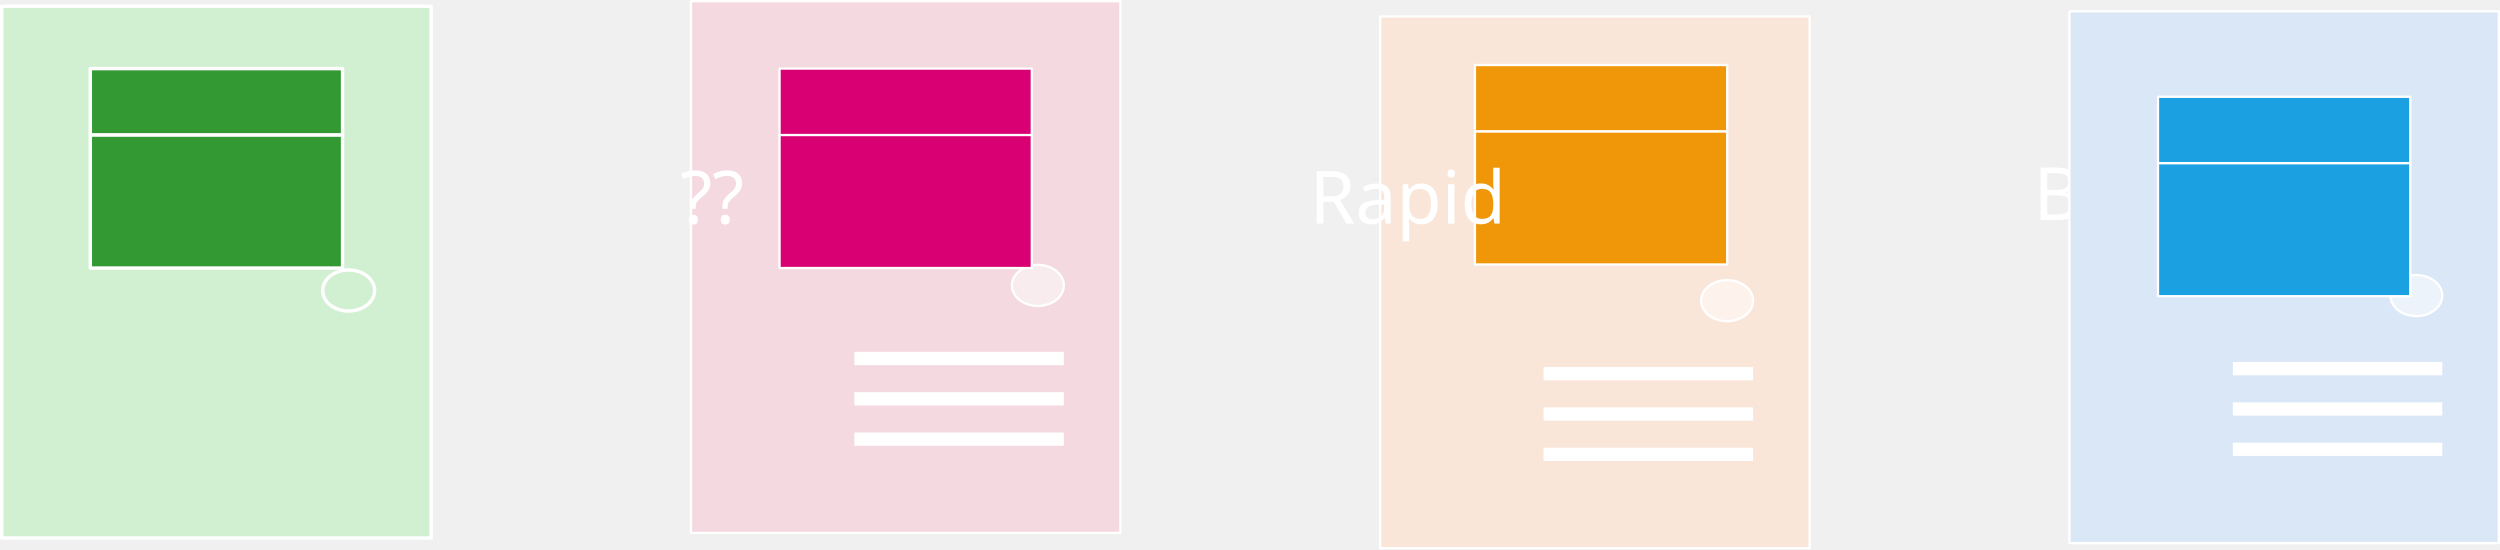
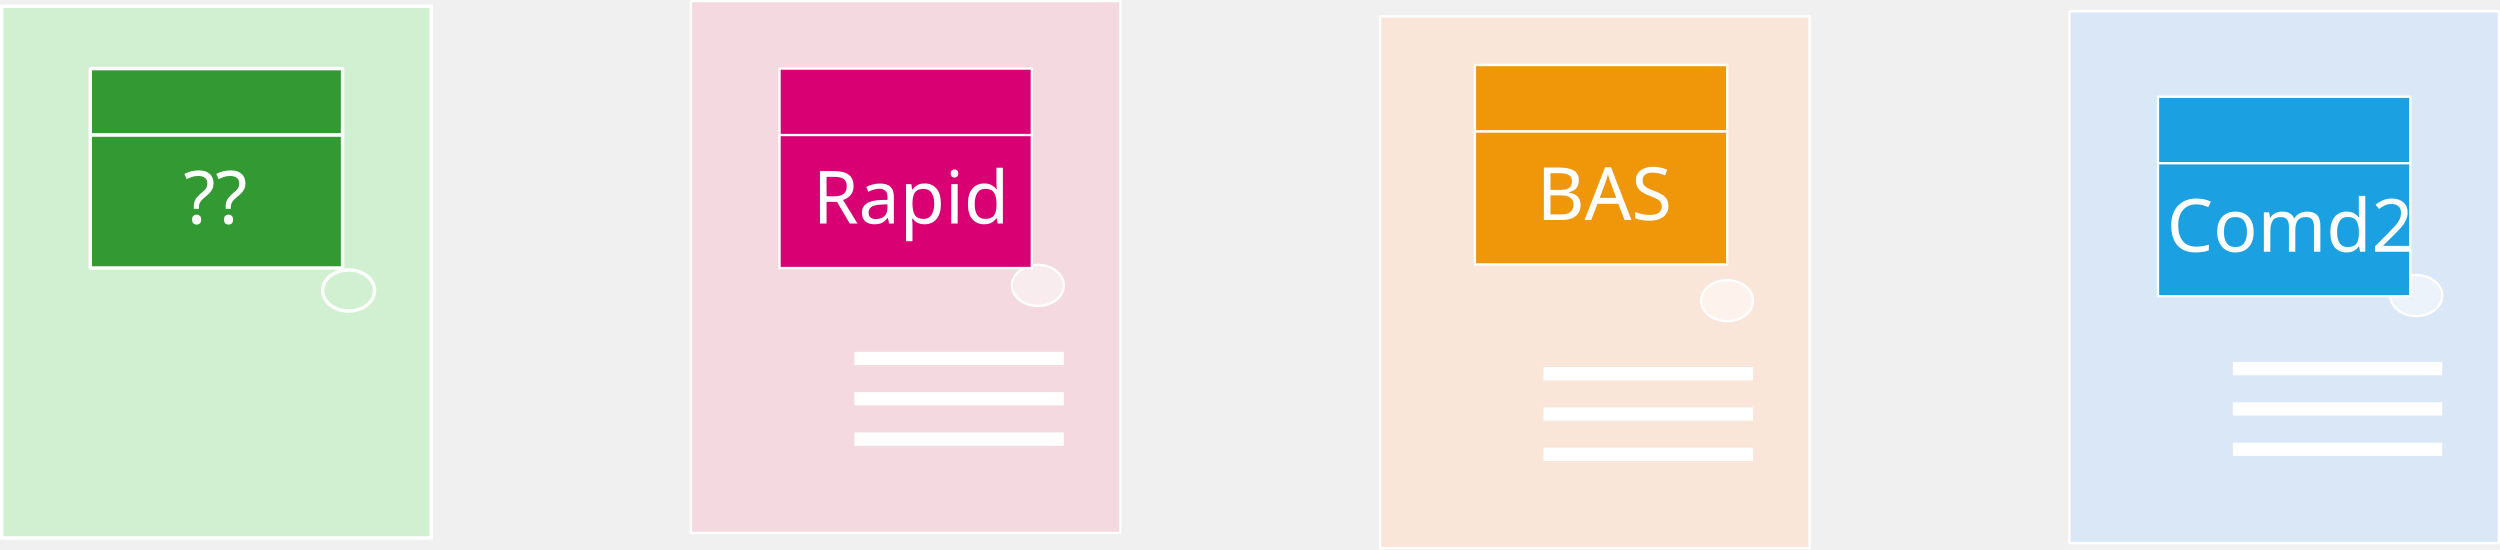
- <svg xmlns="http://www.w3.org/2000/svg" xmlns:ns1="http://schemas.microsoft.com/visio/2003/SVGExtensions/" width="7.559in" height="1.661in" viewBox="0 0 544.225 119.583" xml:space="preserve" color-interpolation-filters="sRGB" class="st15">
-   <ns1:documentProperties ns1:langID="1033" ns1:viewMarkup="false" />
-   <style type="text/css">
- 	
- 		.st1 {fill:#fae6d9;stroke:#ffffff;stroke-linecap:round;stroke-linejoin:round;stroke-width:0.5}
- 		.st2 {fill:#fdf2ec;stroke:#ffffff;stroke-linecap:round;stroke-linejoin:round;stroke-width:0.5}
- 		.st3 {fill:#ffffff;stroke:none;stroke-width:1}
- 		.st4 {fill:#f09609;stroke:#ffffff;stroke-linecap:round;stroke-linejoin:round;stroke-width:0.5}
- 		.st5 {fill:#ffffff;font-family:Segoe UI;font-size:1.333em}
- 		.st6 {fill:#dae7f6;stroke:#ffffff;stroke-linecap:round;stroke-linejoin:round;stroke-width:0.5}
- 		.st7 {fill:#ecf3fb;stroke:#ffffff;stroke-linecap:round;stroke-linejoin:round;stroke-width:0.5}
- 		.st8 {fill:#1ba1e2;stroke:#ffffff;stroke-linecap:round;stroke-linejoin:round;stroke-width:0.5}
- 		.st9 {fill:#f4d9e0;stroke:#ffffff;stroke-linecap:round;stroke-linejoin:round;stroke-width:0.5}
- 		.st10 {fill:#f9ecef;stroke:#ffffff;stroke-linecap:round;stroke-linejoin:round;stroke-width:0.5}
- 		.st11 {fill:#d80073;stroke:#ffffff;stroke-linecap:round;stroke-linejoin:round;stroke-width:0.5}
- 		.st12 {fill:#d1efd1;stroke:#ffffff;stroke-linecap:round;stroke-linejoin:round;stroke-width:0.75}
- 		.st13 {fill:#d1efd1;stroke:none;stroke-linecap:butt;stroke-width:0.75}
- 		.st14 {fill:#339933;stroke:#ffffff;stroke-linecap:round;stroke-linejoin:round;stroke-width:0.75}
- 		.st15 {fill:none;fill-rule:evenodd;font-size:12px;overflow:visible;stroke-linecap:square;stroke-miterlimit:3}
- 	
- 	</style>
-   <g ns1:mID="0" ns1:index="1" ns1:groupContext="foregroundPage">
-     <ns1:pageProperties ns1:drawingScale="1" ns1:pageScale="1" ns1:drawingUnits="0" ns1:shadowOffsetX="9" ns1:shadowOffsetY="-9" />
-     <ns1:layer ns1:name="Flowchart" ns1:index="0" />
-     <g id="group24-1" transform="translate(300.453,-0.25)" ns1:mID="24" ns1:groupContext="group">
-       <g id="group9-2" ns1:mID="9" ns1:groupContext="group">
-         <ns1:custProps>
-           <ns1:cp ns1:nameU="AssetNumber" ns1:lbl="Asset Number" ns1:prompt="" ns1:type="0" ns1:format="" ns1:sortKey="Asset" ns1:invis="false" ns1:ask="false" ns1:langID="1033" ns1:cal="0" />
-           <ns1:cp ns1:nameU="SerialNumber" ns1:lbl="Serial Number" ns1:prompt="" ns1:type="0" ns1:format="" ns1:sortKey="Asset" ns1:invis="false" ns1:ask="false" ns1:langID="1033" ns1:cal="0" />
-           <ns1:cp ns1:nameU="Location" ns1:lbl="Location" ns1:prompt="" ns1:type="0" ns1:format="" ns1:sortKey="Asset" ns1:invis="false" ns1:ask="false" ns1:langID="1033" ns1:cal="0" />
-           <ns1:cp ns1:nameU="Building" ns1:lbl="Building" ns1:prompt="" ns1:type="0" ns1:format="" ns1:sortKey="Asset" ns1:invis="false" ns1:ask="false" ns1:langID="1033" ns1:cal="0" />
-           <ns1:cp ns1:nameU="Room" ns1:lbl="Room" ns1:prompt="" ns1:type="0" ns1:format="" ns1:sortKey="Asset" ns1:invis="false" ns1:ask="false" ns1:langID="1033" ns1:cal="0" />
-           <ns1:cp ns1:nameU="Manufacturer" ns1:lbl="Manufacturer" ns1:prompt="" ns1:type="0" ns1:format="" ns1:sortKey="Equipment" ns1:invis="false" ns1:ask="false" ns1:langID="1033" ns1:cal="0" />
-           <ns1:cp ns1:nameU="ProductNumber" ns1:lbl="Product Number" ns1:prompt="" ns1:type="0" ns1:format="" ns1:sortKey="Equipment" ns1:invis="false" ns1:ask="false" ns1:langID="1033" ns1:cal="0" />
-           <ns1:cp ns1:nameU="PartNumber" ns1:lbl="Part Number" ns1:prompt="" ns1:type="0" ns1:format="" ns1:sortKey="Equipment" ns1:invis="false" ns1:ask="false" ns1:langID="1033" ns1:cal="0" />
-           <ns1:cp ns1:nameU="ProductDescription" ns1:lbl="Product Description" ns1:prompt="" ns1:type="0" ns1:format="" ns1:sortKey="Equipment" ns1:invis="false" ns1:ask="false" ns1:langID="1033" ns1:cal="0" />
-           <ns1:cp ns1:nameU="NetworkName" ns1:lbl="Network Name" ns1:prompt="" ns1:type="0" ns1:format="" ns1:sortKey="Network" ns1:invis="false" ns1:ask="false" ns1:langID="1033" ns1:cal="0" />
-           <ns1:cp ns1:nameU="IPAddress" ns1:lbl="IP Address" ns1:prompt="" ns1:type="0" ns1:format="" ns1:sortKey="Network" ns1:invis="false" ns1:ask="false" ns1:langID="1033" ns1:cal="0" />
-           <ns1:cp ns1:nameU="SubnetMask" ns1:lbl="Subnet Mask" ns1:prompt="" ns1:type="0" ns1:format="" ns1:sortKey="Network" ns1:invis="false" ns1:ask="false" ns1:langID="1033" ns1:cal="0" />
-           <ns1:cp ns1:nameU="AdminInterface" ns1:lbl="Administrative Interface" ns1:prompt="" ns1:type="0" ns1:format="" ns1:sortKey="Network" ns1:invis="false" ns1:ask="false" ns1:langID="1033" ns1:cal="0" />
-           <ns1:cp ns1:nameU="NumberofPorts" ns1:lbl="Number of Ports" ns1:prompt="" ns1:type="0" ns1:format="" ns1:sortKey="Network" ns1:invis="false" ns1:ask="false" ns1:langID="1033" ns1:cal="0" />
-           <ns1:cp ns1:nameU="CommunityString" ns1:lbl="Community String" ns1:prompt="" ns1:type="0" ns1:format="" ns1:sortKey="Network" ns1:invis="false" ns1:ask="false" ns1:langID="1033" ns1:cal="0" />
-           <ns1:cp ns1:nameU="NetworkDescription" ns1:lbl="Network Description" ns1:prompt="" ns1:type="0" ns1:format="" ns1:sortKey="Network" ns1:invis="false" ns1:ask="false" ns1:langID="1033" ns1:cal="0" />
-           <ns1:cp ns1:nameU="MACAddress" ns1:lbl="MAC Address" ns1:prompt="" ns1:type="0" ns1:format="" ns1:sortKey="Network" ns1:invis="false" ns1:ask="false" ns1:langID="1033" ns1:cal="0" />
-           <ns1:cp ns1:nameU="CPU" ns1:lbl="CPU" ns1:prompt="" ns1:type="0" ns1:format="" ns1:sortKey="Workstation" ns1:invis="false" ns1:ask="false" ns1:langID="1033" ns1:cal="0" />
-           <ns1:cp ns1:nameU="Memory" ns1:lbl="Memory" ns1:prompt="" ns1:type="0" ns1:format="" ns1:sortKey="Workstation" ns1:invis="false" ns1:ask="false" ns1:langID="1033" ns1:cal="0" />
-           <ns1:cp ns1:nameU="OperatingSystem" ns1:lbl="Operating System" ns1:prompt="" ns1:type="0" ns1:format="" ns1:sortKey="Workstation" ns1:invis="false" ns1:ask="false" ns1:langID="1033" ns1:cal="0" />
-           <ns1:cp ns1:nameU="HardDriveSize" ns1:lbl="Hard Drive Capacity" ns1:prompt="" ns1:type="0" ns1:format="" ns1:sortKey="Workstation" ns1:invis="false" ns1:ask="false" ns1:langID="1033" ns1:cal="0" />
-           <ns1:cp ns1:nameU="Department" ns1:lbl="Department" ns1:prompt="" ns1:type="0" ns1:format="" ns1:sortKey="" ns1:invis="false" ns1:ask="false" ns1:langID="1033" ns1:cal="0" />
-           <ns1:cp ns1:nameU="ShapeClass" ns1:lbl="ShapeClass" ns1:prompt="" ns1:type="0" ns1:format="" ns1:sortKey="" ns1:invis="true" ns1:ask="false" ns1:langID="1033" ns1:cal="0" ns1:val="VT4(Equipment)" />
-           <ns1:cp ns1:nameU="ShapeType" ns1:lbl="ShapeType" ns1:prompt="" ns1:type="0" ns1:format="" ns1:sortKey="" ns1:invis="true" ns1:ask="false" ns1:langID="1033" ns1:cal="0" ns1:val="VT4(Server)" />
-           <ns1:cp ns1:nameU="BelongsTo" ns1:lbl="Belongs To" ns1:prompt="" ns1:type="0" ns1:format="" ns1:sortKey="" ns1:invis="true" ns1:ask="false" ns1:langID="1033" ns1:cal="0" />
-         </ns1:custProps>
-         <ns1:userDefs>
-           <ns1:ud ns1:nameU="visVersion" ns1:prompt="" ns1:val="VT0(15):26" />
-           <ns1:ud ns1:nameU="ShapeClass" ns1:prompt="" ns1:val="VT0(5):26" />
-           <ns1:ud ns1:nameU="SolSH" ns1:prompt="" ns1:val="VT4({BF0433D9-CD73-4EB5-8390-8653BE590246})" />
-           <ns1:ud ns1:nameU="visLegendShape" ns1:prompt="" ns1:val="VT0(2):26" />
-         </ns1:userDefs>
-         <g id="shape10-3" ns1:mID="10" ns1:groupContext="shape">
-           <rect x="0" y="3.817" width="93.484" height="115.766" class="st1" />
+ <svg xmlns="http://www.w3.org/2000/svg" width="725.633" height="159.444" class="st15" color-interpolation-filters="sRGB" viewBox="0 0 544.225 119.583" xml:space="preserve">
+   <style type="text/css">.st1,.st2{fill:#fae6d9;stroke:#fff;stroke-linecap:round;stroke-linejoin:round;stroke-width:.5}.st2{fill:#fdf2ec}.st3{fill:#fff;stroke:none;stroke-width:1}.st4{fill:#f09609;stroke:#fff;stroke-linecap:round;stroke-linejoin:round;stroke-width:.5}.st5{fill:#fff;font-family:Segoe UI;font-size:1.333em}.st10,.st11{stroke:#fff;stroke-linecap:round;stroke-linejoin:round;stroke-width:.5}.st6{fill:#dae7f6}.st6,.st7,.st8,.st9{stroke:#fff;stroke-linecap:round;stroke-linejoin:round;stroke-width:.5}.st7{fill:#ecf3fb}.st8{fill:#1ba1e2}.st9{fill:#f4d9e0}.st10{fill:#f9ecef}.st11{fill:#d80073}.st12,.st13{fill:#d1efd1}.st12,.st13,.st14{stroke-width:.75}.st12{stroke:#fff;stroke-linecap:round;stroke-linejoin:round}.st13{stroke:none;stroke-linecap:butt}.st14{fill:#393;stroke:#fff;stroke-linecap:round;stroke-linejoin:round}.st15{fill:none;fill-rule:evenodd;font-size:12px;overflow:visible;stroke-linecap:square;stroke-miterlimit:3}</style>
+   <g>
+     <g id="group24-1" transform="translate(300.453,-0.25)">
+       <g id="group9-2">
+         <g id="shape10-3">
+           <rect width="93.484" height="115.766" x="0" y="3.817" class="st1" />
        </g>
-         <g id="shape11-5" ns1:mID="11" ns1:groupContext="shape" transform="translate(69.8689,-49.4181)">
-           <ellipse cx="5.651" cy="115.116" rx="5.651" ry="4.467" class="st2" />
+         <g id="shape11-5" transform="translate(69.8689,-49.4181)">
+           <ellipse cx="5.651" cy="115.116" class="st2" rx="5.651" ry="4.467" />
        </g>
-         <g id="shape12-7" ns1:mID="12" ns1:groupContext="shape" transform="translate(35.5759,-18.9763)">
-           <ns1:userDefs>
-             <ns1:ud ns1:nameU="SurroundingRegionColor" ns1:prompt="" ns1:val="VT0(0):26" />
-           </ns1:userDefs>
-           <path d="M0 119.58 L45.59 119.58 L45.59 116.69 L0 116.69 L0 119.58 ZM0 110.8 L45.59 110.8 L45.59 107.91 L0 107.91          L0 110.8 ZM0 102.03 L45.59 102.03 L45.59 99.13 L0 99.13 L0 102.03 Z" class="st3" />
+         <g id="shape12-7" transform="translate(35.5759,-18.9763)">
+           <path d="M0 119.58 L45.59 119.58 L45.59 116.69 L0 116.69 L0 119.58 ZM0 110.8 L45.59 110.8 L45.59 107.91 L0 107.91 L0 110.8 ZM0 102.03 L45.59 102.03 L45.59 99.13 L0 99.13 L0 102.03 Z" class="st3" />
        </g>
      </g>
-       <g id="group17-9" transform="translate(20.6272,-61.7658)" ns1:mID="17" ns1:groupContext="group" ns1:layerMember="0">
-         <ns1:custProps>
-           <ns1:cp ns1:nameU="Cost" ns1:lbl="Cost" ns1:type="7" ns1:format="@" ns1:langID="1033" />
-           <ns1:cp ns1:nameU="Duration" ns1:lbl="Duration" ns1:type="2" ns1:langID="1033" />
-           <ns1:cp ns1:nameU="Resources" ns1:lbl="Resources" ns1:langID="1033" />
-         </ns1:custProps>
-         <ns1:userDefs>
-           <ns1:ud ns1:nameU="ControlY" ns1:val="VT0(0.5):0" />
-           <ns1:ud ns1:nameU="ScaleFactor" ns1:val="VT0(1):26" />
-           <ns1:ud ns1:nameU="visVersion" ns1:val="VT0(15):26" />
-         </ns1:userDefs>
-         <g id="shape18-10" ns1:mID="18" ns1:groupContext="shape" ns1:layerMember="0" transform="translate(0,-28.9415)">
-           <rect x="0" y="105.112" width="54.915" height="14.471" class="st4" />
+       <g id="group17-9" transform="translate(20.6272,-61.7658)">
+         <g id="shape18-10" transform="translate(0,-28.9415)">
+           <rect width="54.915" height="14.471" x="0" y="105.112" class="st4" />
        </g>
-         <g id="shape19-12" ns1:mID="19" ns1:groupContext="shape" ns1:layerMember="0">
-           <ns1:userDefs />
-           <ns1:textBlock ns1:margins="rect(1,1,1,1)" />
-           <ns1:textRect cx="27.457" cy="105.112" width="54.92" height="28.942" />
-           <rect x="0" y="90.641" width="54.915" height="28.942" class="st4" />
-           <text x="13.46" y="109.91" class="st5" ns1:langID="1033">
-             <ns1:paragraph ns1:horizAlign="1" />
-             <ns1:tabList />BAS</text>
+         <g id="shape19-12">
+           <rect width="54.915" height="28.942" x="0" y="90.641" class="st4" />
+           <text x="13.46" y="109.91" class="st5">BAS</text>
        </g>
      </g>
    </g>
-     <g id="group25-15" transform="translate(450.491,-1.3557)" ns1:mID="25" ns1:groupContext="group">
-       <g id="group13-16" ns1:mID="13" ns1:groupContext="group">
-         <ns1:custProps>
-           <ns1:cp ns1:nameU="AssetNumber" ns1:lbl="Asset Number" ns1:prompt="" ns1:type="0" ns1:format="" ns1:sortKey="Asset" ns1:invis="false" ns1:ask="false" ns1:langID="1033" ns1:cal="0" />
-           <ns1:cp ns1:nameU="SerialNumber" ns1:lbl="Serial Number" ns1:prompt="" ns1:type="0" ns1:format="" ns1:sortKey="Asset" ns1:invis="false" ns1:ask="false" ns1:langID="1033" ns1:cal="0" />
-           <ns1:cp ns1:nameU="Location" ns1:lbl="Location" ns1:prompt="" ns1:type="0" ns1:format="" ns1:sortKey="Asset" ns1:invis="false" ns1:ask="false" ns1:langID="1033" ns1:cal="0" />
-           <ns1:cp ns1:nameU="Building" ns1:lbl="Building" ns1:prompt="" ns1:type="0" ns1:format="" ns1:sortKey="Asset" ns1:invis="false" ns1:ask="false" ns1:langID="1033" ns1:cal="0" />
-           <ns1:cp ns1:nameU="Room" ns1:lbl="Room" ns1:prompt="" ns1:type="0" ns1:format="" ns1:sortKey="Asset" ns1:invis="false" ns1:ask="false" ns1:langID="1033" ns1:cal="0" />
-           <ns1:cp ns1:nameU="Manufacturer" ns1:lbl="Manufacturer" ns1:prompt="" ns1:type="0" ns1:format="" ns1:sortKey="Equipment" ns1:invis="false" ns1:ask="false" ns1:langID="1033" ns1:cal="0" />
-           <ns1:cp ns1:nameU="ProductNumber" ns1:lbl="Product Number" ns1:prompt="" ns1:type="0" ns1:format="" ns1:sortKey="Equipment" ns1:invis="false" ns1:ask="false" ns1:langID="1033" ns1:cal="0" />
-           <ns1:cp ns1:nameU="PartNumber" ns1:lbl="Part Number" ns1:prompt="" ns1:type="0" ns1:format="" ns1:sortKey="Equipment" ns1:invis="false" ns1:ask="false" ns1:langID="1033" ns1:cal="0" />
-           <ns1:cp ns1:nameU="ProductDescription" ns1:lbl="Product Description" ns1:prompt="" ns1:type="0" ns1:format="" ns1:sortKey="Equipment" ns1:invis="false" ns1:ask="false" ns1:langID="1033" ns1:cal="0" />
-           <ns1:cp ns1:nameU="NetworkName" ns1:lbl="Network Name" ns1:prompt="" ns1:type="0" ns1:format="" ns1:sortKey="Network" ns1:invis="false" ns1:ask="false" ns1:langID="1033" ns1:cal="0" />
-           <ns1:cp ns1:nameU="IPAddress" ns1:lbl="IP Address" ns1:prompt="" ns1:type="0" ns1:format="" ns1:sortKey="Network" ns1:invis="false" ns1:ask="false" ns1:langID="1033" ns1:cal="0" />
-           <ns1:cp ns1:nameU="SubnetMask" ns1:lbl="Subnet Mask" ns1:prompt="" ns1:type="0" ns1:format="" ns1:sortKey="Network" ns1:invis="false" ns1:ask="false" ns1:langID="1033" ns1:cal="0" />
-           <ns1:cp ns1:nameU="AdminInterface" ns1:lbl="Administrative Interface" ns1:prompt="" ns1:type="0" ns1:format="" ns1:sortKey="Network" ns1:invis="false" ns1:ask="false" ns1:langID="1033" ns1:cal="0" />
-           <ns1:cp ns1:nameU="NumberofPorts" ns1:lbl="Number of Ports" ns1:prompt="" ns1:type="0" ns1:format="" ns1:sortKey="Network" ns1:invis="false" ns1:ask="false" ns1:langID="1033" ns1:cal="0" />
-           <ns1:cp ns1:nameU="CommunityString" ns1:lbl="Community String" ns1:prompt="" ns1:type="0" ns1:format="" ns1:sortKey="Network" ns1:invis="false" ns1:ask="false" ns1:langID="1033" ns1:cal="0" />
-           <ns1:cp ns1:nameU="NetworkDescription" ns1:lbl="Network Description" ns1:prompt="" ns1:type="0" ns1:format="" ns1:sortKey="Network" ns1:invis="false" ns1:ask="false" ns1:langID="1033" ns1:cal="0" />
-           <ns1:cp ns1:nameU="MACAddress" ns1:lbl="MAC Address" ns1:prompt="" ns1:type="0" ns1:format="" ns1:sortKey="Network" ns1:invis="false" ns1:ask="false" ns1:langID="1033" ns1:cal="0" />
-           <ns1:cp ns1:nameU="CPU" ns1:lbl="CPU" ns1:prompt="" ns1:type="0" ns1:format="" ns1:sortKey="Workstation" ns1:invis="false" ns1:ask="false" ns1:langID="1033" ns1:cal="0" />
-           <ns1:cp ns1:nameU="Memory" ns1:lbl="Memory" ns1:prompt="" ns1:type="0" ns1:format="" ns1:sortKey="Workstation" ns1:invis="false" ns1:ask="false" ns1:langID="1033" ns1:cal="0" />
-           <ns1:cp ns1:nameU="OperatingSystem" ns1:lbl="Operating System" ns1:prompt="" ns1:type="0" ns1:format="" ns1:sortKey="Workstation" ns1:invis="false" ns1:ask="false" ns1:langID="1033" ns1:cal="0" />
-           <ns1:cp ns1:nameU="HardDriveSize" ns1:lbl="Hard Drive Capacity" ns1:prompt="" ns1:type="0" ns1:format="" ns1:sortKey="Workstation" ns1:invis="false" ns1:ask="false" ns1:langID="1033" ns1:cal="0" />
-           <ns1:cp ns1:nameU="Department" ns1:lbl="Department" ns1:prompt="" ns1:type="0" ns1:format="" ns1:sortKey="" ns1:invis="false" ns1:ask="false" ns1:langID="1033" ns1:cal="0" />
-           <ns1:cp ns1:nameU="ShapeClass" ns1:lbl="ShapeClass" ns1:prompt="" ns1:type="0" ns1:format="" ns1:sortKey="" ns1:invis="true" ns1:ask="false" ns1:langID="1033" ns1:cal="0" ns1:val="VT4(Equipment)" />
-           <ns1:cp ns1:nameU="ShapeType" ns1:lbl="ShapeType" ns1:prompt="" ns1:type="0" ns1:format="" ns1:sortKey="" ns1:invis="true" ns1:ask="false" ns1:langID="1033" ns1:cal="0" ns1:val="VT4(Server)" />
-           <ns1:cp ns1:nameU="BelongsTo" ns1:lbl="Belongs To" ns1:prompt="" ns1:type="0" ns1:format="" ns1:sortKey="" ns1:invis="true" ns1:ask="false" ns1:langID="1033" ns1:cal="0" />
-         </ns1:custProps>
-         <ns1:userDefs>
-           <ns1:ud ns1:nameU="visVersion" ns1:prompt="" ns1:val="VT0(15):26" />
-           <ns1:ud ns1:nameU="ShapeClass" ns1:prompt="" ns1:val="VT0(5):26" />
-           <ns1:ud ns1:nameU="SolSH" ns1:prompt="" ns1:val="VT4({BF0433D9-CD73-4EB5-8390-8653BE590246})" />
-           <ns1:ud ns1:nameU="visLegendShape" ns1:prompt="" ns1:val="VT0(2):26" />
-         </ns1:userDefs>
-         <g id="shape14-17" ns1:mID="14" ns1:groupContext="shape">
-           <rect x="0" y="3.817" width="93.484" height="115.766" class="st6" />
+     <g id="group25-15" transform="translate(450.491,-1.3557)">
+       <g id="group13-16">
+         <g id="shape14-17">
+           <rect width="93.484" height="115.766" x="0" y="3.817" class="st6" />
        </g>
-         <g id="shape15-19" ns1:mID="15" ns1:groupContext="shape" transform="translate(69.8689,-49.4181)">
-           <ellipse cx="5.651" cy="115.116" rx="5.651" ry="4.467" class="st7" />
+         <g id="shape15-19" transform="translate(69.8689,-49.4181)">
+           <ellipse cx="5.651" cy="115.116" class="st7" rx="5.651" ry="4.467" />
        </g>
-         <g id="shape16-21" ns1:mID="16" ns1:groupContext="shape" transform="translate(35.5759,-18.9763)">
-           <ns1:userDefs>
-             <ns1:ud ns1:nameU="SurroundingRegionColor" ns1:prompt="" ns1:val="VT0(0):26" />
-           </ns1:userDefs>
-           <path d="M0 119.58 L45.59 119.58 L45.59 116.69 L0 116.69 L0 119.58 ZM0 110.8 L45.59 110.8 L45.59 107.91 L0 107.91          L0 110.8 ZM0 102.03 L45.59 102.03 L45.59 99.13 L0 99.13 L0 102.03 Z" class="st3" />
+         <g id="shape16-21" transform="translate(35.5759,-18.9763)">
+           <path d="M0 119.58 L45.59 119.58 L45.59 116.69 L0 116.69 L0 119.58 ZM0 110.8 L45.59 110.8 L45.59 107.91 L0 107.91 L0 110.8 ZM0 102.03 L45.59 102.03 L45.59 99.13 L0 99.13 L0 102.03 Z" class="st3" />
        </g>
      </g>
-       <g id="group20-23" transform="translate(19.2845,-53.7525)" ns1:mID="20" ns1:groupContext="group" ns1:layerMember="0">
-         <ns1:custProps>
-           <ns1:cp ns1:nameU="Cost" ns1:lbl="Cost" ns1:type="7" ns1:format="@" ns1:langID="1033" />
-           <ns1:cp ns1:nameU="Duration" ns1:lbl="Duration" ns1:type="2" ns1:langID="1033" />
-           <ns1:cp ns1:nameU="Resources" ns1:lbl="Resources" ns1:langID="1033" />
-         </ns1:custProps>
-         <ns1:userDefs>
-           <ns1:ud ns1:nameU="ControlY" ns1:val="VT0(0.5):0" />
-           <ns1:ud ns1:nameU="ScaleFactor" ns1:val="VT0(1):26" />
-           <ns1:ud ns1:nameU="visVersion" ns1:val="VT0(15):26" />
-         </ns1:userDefs>
-         <g id="shape21-24" ns1:mID="21" ns1:groupContext="shape" ns1:layerMember="0" transform="translate(0,-28.9415)">
-           <rect x="0" y="105.112" width="54.915" height="14.471" class="st8" />
+       <g id="group20-23" transform="translate(19.2845,-53.7525)">
+         <g id="shape21-24" transform="translate(0,-28.9415)">
+           <rect width="54.915" height="14.471" x="0" y="105.112" class="st8" />
        </g>
-         <g id="shape22-26" ns1:mID="22" ns1:groupContext="shape" ns1:layerMember="0">
-           <ns1:userDefs />
-           <ns1:textBlock ns1:margins="rect(1,1,1,1)" />
-           <ns1:textRect cx="27.457" cy="105.112" width="54.92" height="28.942" />
-           <rect x="0" y="90.641" width="54.915" height="28.942" class="st8" />
-           <text x="1.9" y="109.91" class="st5" ns1:langID="1033">
-             <ns1:paragraph ns1:horizAlign="1" />
-             <ns1:tabList />Comd2</text>
+         <g id="shape22-26">
+           <rect width="54.915" height="28.942" x="0" y="90.641" class="st8" />
+           <text x="1.9" y="109.91" class="st5">Comd2</text>
        </g>
      </g>
    </g>
-     <g id="group26-29" transform="translate(150.414,-3.56709)" ns1:mID="26" ns1:groupContext="group">
-       <g id="group2-30" ns1:mID="2" ns1:groupContext="group">
-         <ns1:custProps>
-           <ns1:cp ns1:nameU="AssetNumber" ns1:lbl="Asset Number" ns1:prompt="" ns1:type="0" ns1:format="" ns1:sortKey="Asset" ns1:invis="false" ns1:ask="false" ns1:langID="1033" ns1:cal="0" />
-           <ns1:cp ns1:nameU="SerialNumber" ns1:lbl="Serial Number" ns1:prompt="" ns1:type="0" ns1:format="" ns1:sortKey="Asset" ns1:invis="false" ns1:ask="false" ns1:langID="1033" ns1:cal="0" />
-           <ns1:cp ns1:nameU="Location" ns1:lbl="Location" ns1:prompt="" ns1:type="0" ns1:format="" ns1:sortKey="Asset" ns1:invis="false" ns1:ask="false" ns1:langID="1033" ns1:cal="0" />
-           <ns1:cp ns1:nameU="Building" ns1:lbl="Building" ns1:prompt="" ns1:type="0" ns1:format="" ns1:sortKey="Asset" ns1:invis="false" ns1:ask="false" ns1:langID="1033" ns1:cal="0" />
-           <ns1:cp ns1:nameU="Room" ns1:lbl="Room" ns1:prompt="" ns1:type="0" ns1:format="" ns1:sortKey="Asset" ns1:invis="false" ns1:ask="false" ns1:langID="1033" ns1:cal="0" />
-           <ns1:cp ns1:nameU="Manufacturer" ns1:lbl="Manufacturer" ns1:prompt="" ns1:type="0" ns1:format="" ns1:sortKey="Equipment" ns1:invis="false" ns1:ask="false" ns1:langID="1033" ns1:cal="0" />
-           <ns1:cp ns1:nameU="ProductNumber" ns1:lbl="Product Number" ns1:prompt="" ns1:type="0" ns1:format="" ns1:sortKey="Equipment" ns1:invis="false" ns1:ask="false" ns1:langID="1033" ns1:cal="0" />
-           <ns1:cp ns1:nameU="PartNumber" ns1:lbl="Part Number" ns1:prompt="" ns1:type="0" ns1:format="" ns1:sortKey="Equipment" ns1:invis="false" ns1:ask="false" ns1:langID="1033" ns1:cal="0" />
-           <ns1:cp ns1:nameU="ProductDescription" ns1:lbl="Product Description" ns1:prompt="" ns1:type="0" ns1:format="" ns1:sortKey="Equipment" ns1:invis="false" ns1:ask="false" ns1:langID="1033" ns1:cal="0" />
-           <ns1:cp ns1:nameU="NetworkName" ns1:lbl="Network Name" ns1:prompt="" ns1:type="0" ns1:format="" ns1:sortKey="Network" ns1:invis="false" ns1:ask="false" ns1:langID="1033" ns1:cal="0" />
-           <ns1:cp ns1:nameU="IPAddress" ns1:lbl="IP Address" ns1:prompt="" ns1:type="0" ns1:format="" ns1:sortKey="Network" ns1:invis="false" ns1:ask="false" ns1:langID="1033" ns1:cal="0" />
-           <ns1:cp ns1:nameU="SubnetMask" ns1:lbl="Subnet Mask" ns1:prompt="" ns1:type="0" ns1:format="" ns1:sortKey="Network" ns1:invis="false" ns1:ask="false" ns1:langID="1033" ns1:cal="0" />
-           <ns1:cp ns1:nameU="AdminInterface" ns1:lbl="Administrative Interface" ns1:prompt="" ns1:type="0" ns1:format="" ns1:sortKey="Network" ns1:invis="false" ns1:ask="false" ns1:langID="1033" ns1:cal="0" />
-           <ns1:cp ns1:nameU="NumberofPorts" ns1:lbl="Number of Ports" ns1:prompt="" ns1:type="0" ns1:format="" ns1:sortKey="Network" ns1:invis="false" ns1:ask="false" ns1:langID="1033" ns1:cal="0" />
-           <ns1:cp ns1:nameU="CommunityString" ns1:lbl="Community String" ns1:prompt="" ns1:type="0" ns1:format="" ns1:sortKey="Network" ns1:invis="false" ns1:ask="false" ns1:langID="1033" ns1:cal="0" />
-           <ns1:cp ns1:nameU="NetworkDescription" ns1:lbl="Network Description" ns1:prompt="" ns1:type="0" ns1:format="" ns1:sortKey="Network" ns1:invis="false" ns1:ask="false" ns1:langID="1033" ns1:cal="0" />
-           <ns1:cp ns1:nameU="MACAddress" ns1:lbl="MAC Address" ns1:prompt="" ns1:type="0" ns1:format="" ns1:sortKey="Network" ns1:invis="false" ns1:ask="false" ns1:langID="1033" ns1:cal="0" />
-           <ns1:cp ns1:nameU="CPU" ns1:lbl="CPU" ns1:prompt="" ns1:type="0" ns1:format="" ns1:sortKey="Workstation" ns1:invis="false" ns1:ask="false" ns1:langID="1033" ns1:cal="0" />
-           <ns1:cp ns1:nameU="Memory" ns1:lbl="Memory" ns1:prompt="" ns1:type="0" ns1:format="" ns1:sortKey="Workstation" ns1:invis="false" ns1:ask="false" ns1:langID="1033" ns1:cal="0" />
-           <ns1:cp ns1:nameU="OperatingSystem" ns1:lbl="Operating System" ns1:prompt="" ns1:type="0" ns1:format="" ns1:sortKey="Workstation" ns1:invis="false" ns1:ask="false" ns1:langID="1033" ns1:cal="0" />
-           <ns1:cp ns1:nameU="HardDriveSize" ns1:lbl="Hard Drive Capacity" ns1:prompt="" ns1:type="0" ns1:format="" ns1:sortKey="Workstation" ns1:invis="false" ns1:ask="false" ns1:langID="1033" ns1:cal="0" />
-           <ns1:cp ns1:nameU="Department" ns1:lbl="Department" ns1:prompt="" ns1:type="0" ns1:format="" ns1:sortKey="" ns1:invis="false" ns1:ask="false" ns1:langID="1033" ns1:cal="0" />
-           <ns1:cp ns1:nameU="ShapeClass" ns1:lbl="ShapeClass" ns1:prompt="" ns1:type="0" ns1:format="" ns1:sortKey="" ns1:invis="true" ns1:ask="false" ns1:langID="1033" ns1:cal="0" ns1:val="VT4(Equipment)" />
-           <ns1:cp ns1:nameU="ShapeType" ns1:lbl="ShapeType" ns1:prompt="" ns1:type="0" ns1:format="" ns1:sortKey="" ns1:invis="true" ns1:ask="false" ns1:langID="1033" ns1:cal="0" ns1:val="VT4(Server)" />
-           <ns1:cp ns1:nameU="BelongsTo" ns1:lbl="Belongs To" ns1:prompt="" ns1:type="0" ns1:format="" ns1:sortKey="" ns1:invis="true" ns1:ask="false" ns1:langID="1033" ns1:cal="0" />
-         </ns1:custProps>
-         <ns1:userDefs>
-           <ns1:ud ns1:nameU="visVersion" ns1:prompt="" ns1:val="VT0(15):26" />
-           <ns1:ud ns1:nameU="ShapeClass" ns1:prompt="" ns1:val="VT0(5):26" />
-           <ns1:ud ns1:nameU="SolSH" ns1:prompt="" ns1:val="VT4({BF0433D9-CD73-4EB5-8390-8653BE590246})" />
-           <ns1:ud ns1:nameU="visLegendShape" ns1:prompt="" ns1:val="VT0(2):26" />
-         </ns1:userDefs>
-         <g id="shape3-31" ns1:mID="3" ns1:groupContext="shape">
-           <rect x="0" y="3.817" width="93.484" height="115.766" class="st9" />
+     <g id="group26-29" transform="translate(150.414,-3.56709)">
+       <g id="group2-30">
+         <g id="shape3-31">
+           <rect width="93.484" height="115.766" x="0" y="3.817" class="st9" />
        </g>
-         <g id="shape4-33" ns1:mID="4" ns1:groupContext="shape" transform="translate(69.8689,-49.4181)">
-           <ellipse cx="5.651" cy="115.116" rx="5.651" ry="4.467" class="st10" />
+         <g id="shape4-33" transform="translate(69.8689,-49.4181)">
+           <ellipse cx="5.651" cy="115.116" class="st10" rx="5.651" ry="4.467" />
        </g>
-         <g id="shape5-35" ns1:mID="5" ns1:groupContext="shape" transform="translate(35.5759,-18.9763)">
-           <ns1:userDefs>
-             <ns1:ud ns1:nameU="SurroundingRegionColor" ns1:prompt="" ns1:val="VT0(0):26" />
-           </ns1:userDefs>
-           <path d="M0 119.58 L45.59 119.58 L45.59 116.69 L0 116.69 L0 119.58 ZM0 110.8 L45.59 110.8 L45.59 107.91 L0 107.91          L0 110.8 ZM0 102.03 L45.59 102.03 L45.59 99.13 L0 99.13 L0 102.03 Z" class="st3" />
+         <g id="shape5-35" transform="translate(35.5759,-18.9763)">
+           <path d="M0 119.58 L45.59 119.58 L45.59 116.69 L0 116.69 L0 119.58 ZM0 110.8 L45.59 110.8 L45.59 107.91 L0 107.91 L0 110.8 ZM0 102.03 L45.59 102.03 L45.59 99.13 L0 99.13 L0 102.03 Z" class="st3" />
        </g>
      </g>
-       <g id="group6-37" transform="translate(19.2845,-57.6707)" ns1:mID="6" ns1:groupContext="group" ns1:layerMember="0">
-         <ns1:custProps>
-           <ns1:cp ns1:nameU="Cost" ns1:lbl="Cost" ns1:type="7" ns1:format="@" ns1:langID="1033" />
-           <ns1:cp ns1:nameU="Duration" ns1:lbl="Duration" ns1:type="2" ns1:langID="1033" />
-           <ns1:cp ns1:nameU="Resources" ns1:lbl="Resources" ns1:langID="1033" />
-         </ns1:custProps>
-         <ns1:userDefs>
-           <ns1:ud ns1:nameU="ControlY" ns1:val="VT0(0.5):0" />
-           <ns1:ud ns1:nameU="ScaleFactor" ns1:val="VT0(1):26" />
-           <ns1:ud ns1:nameU="visVersion" ns1:val="VT0(15):26" />
-         </ns1:userDefs>
-         <g id="shape7-38" ns1:mID="7" ns1:groupContext="shape" ns1:layerMember="0" transform="translate(0,-28.9415)">
-           <rect x="0" y="105.112" width="54.915" height="14.471" class="st11" />
+       <g id="group6-37" transform="translate(19.2845,-57.6707)">
+         <g id="shape7-38" transform="translate(0,-28.9415)">
+           <rect width="54.915" height="14.471" x="0" y="105.112" class="st11" />
        </g>
-         <g id="shape8-40" ns1:mID="8" ns1:groupContext="shape" ns1:layerMember="0">
-           <ns1:userDefs />
-           <ns1:textBlock ns1:margins="rect(1,1,1,1)" />
-           <ns1:textRect cx="27.457" cy="105.112" width="54.92" height="28.942" />
-           <rect x="0" y="90.641" width="54.915" height="28.942" class="st11" />
-           <text x="7.25" y="109.91" class="st5" ns1:langID="1033">
-             <ns1:paragraph ns1:horizAlign="1" />
-             <ns1:tabList />Rapid</text>
+         <g id="shape8-40">
+           <rect width="54.915" height="28.942" x="0" y="90.641" class="st11" />
+           <text x="7.25" y="109.91" class="st5">Rapid</text>
        </g>
      </g>
    </g>
-     <g id="group27-43" transform="translate(0.375,-3.56709)" ns1:mID="27" ns1:groupContext="group">
-       <g id="group28-44" transform="translate(7.99361E-015,1.1057)" ns1:mID="28" ns1:groupContext="group">
-         <ns1:custProps>
-           <ns1:cp ns1:nameU="AssetNumber" ns1:lbl="Asset Number" ns1:prompt="" ns1:type="0" ns1:format="" ns1:sortKey="Asset" ns1:invis="false" ns1:ask="false" ns1:langID="1033" ns1:cal="0" />
-           <ns1:cp ns1:nameU="SerialNumber" ns1:lbl="Serial Number" ns1:prompt="" ns1:type="0" ns1:format="" ns1:sortKey="Asset" ns1:invis="false" ns1:ask="false" ns1:langID="1033" ns1:cal="0" />
-           <ns1:cp ns1:nameU="Location" ns1:lbl="Location" ns1:prompt="" ns1:type="0" ns1:format="" ns1:sortKey="Asset" ns1:invis="false" ns1:ask="false" ns1:langID="1033" ns1:cal="0" />
-           <ns1:cp ns1:nameU="Building" ns1:lbl="Building" ns1:prompt="" ns1:type="0" ns1:format="" ns1:sortKey="Asset" ns1:invis="false" ns1:ask="false" ns1:langID="1033" ns1:cal="0" />
-           <ns1:cp ns1:nameU="Room" ns1:lbl="Room" ns1:prompt="" ns1:type="0" ns1:format="" ns1:sortKey="Asset" ns1:invis="false" ns1:ask="false" ns1:langID="1033" ns1:cal="0" />
-           <ns1:cp ns1:nameU="Manufacturer" ns1:lbl="Manufacturer" ns1:prompt="" ns1:type="0" ns1:format="" ns1:sortKey="Equipment" ns1:invis="false" ns1:ask="false" ns1:langID="1033" ns1:cal="0" />
-           <ns1:cp ns1:nameU="ProductNumber" ns1:lbl="Product Number" ns1:prompt="" ns1:type="0" ns1:format="" ns1:sortKey="Equipment" ns1:invis="false" ns1:ask="false" ns1:langID="1033" ns1:cal="0" />
-           <ns1:cp ns1:nameU="PartNumber" ns1:lbl="Part Number" ns1:prompt="" ns1:type="0" ns1:format="" ns1:sortKey="Equipment" ns1:invis="false" ns1:ask="false" ns1:langID="1033" ns1:cal="0" />
-           <ns1:cp ns1:nameU="ProductDescription" ns1:lbl="Product Description" ns1:prompt="" ns1:type="0" ns1:format="" ns1:sortKey="Equipment" ns1:invis="false" ns1:ask="false" ns1:langID="1033" ns1:cal="0" />
-           <ns1:cp ns1:nameU="NetworkName" ns1:lbl="Network Name" ns1:prompt="" ns1:type="0" ns1:format="" ns1:sortKey="Network" ns1:invis="false" ns1:ask="false" ns1:langID="1033" ns1:cal="0" />
-           <ns1:cp ns1:nameU="IPAddress" ns1:lbl="IP Address" ns1:prompt="" ns1:type="0" ns1:format="" ns1:sortKey="Network" ns1:invis="false" ns1:ask="false" ns1:langID="1033" ns1:cal="0" />
-           <ns1:cp ns1:nameU="SubnetMask" ns1:lbl="Subnet Mask" ns1:prompt="" ns1:type="0" ns1:format="" ns1:sortKey="Network" ns1:invis="false" ns1:ask="false" ns1:langID="1033" ns1:cal="0" />
-           <ns1:cp ns1:nameU="AdminInterface" ns1:lbl="Administrative Interface" ns1:prompt="" ns1:type="0" ns1:format="" ns1:sortKey="Network" ns1:invis="false" ns1:ask="false" ns1:langID="1033" ns1:cal="0" />
-           <ns1:cp ns1:nameU="NumberofPorts" ns1:lbl="Number of Ports" ns1:prompt="" ns1:type="0" ns1:format="" ns1:sortKey="Network" ns1:invis="false" ns1:ask="false" ns1:langID="1033" ns1:cal="0" />
-           <ns1:cp ns1:nameU="CommunityString" ns1:lbl="Community String" ns1:prompt="" ns1:type="0" ns1:format="" ns1:sortKey="Network" ns1:invis="false" ns1:ask="false" ns1:langID="1033" ns1:cal="0" />
-           <ns1:cp ns1:nameU="NetworkDescription" ns1:lbl="Network Description" ns1:prompt="" ns1:type="0" ns1:format="" ns1:sortKey="Network" ns1:invis="false" ns1:ask="false" ns1:langID="1033" ns1:cal="0" />
-           <ns1:cp ns1:nameU="MACAddress" ns1:lbl="MAC Address" ns1:prompt="" ns1:type="0" ns1:format="" ns1:sortKey="Network" ns1:invis="false" ns1:ask="false" ns1:langID="1033" ns1:cal="0" />
-           <ns1:cp ns1:nameU="CPU" ns1:lbl="CPU" ns1:prompt="" ns1:type="0" ns1:format="" ns1:sortKey="Workstation" ns1:invis="false" ns1:ask="false" ns1:langID="1033" ns1:cal="0" />
-           <ns1:cp ns1:nameU="Memory" ns1:lbl="Memory" ns1:prompt="" ns1:type="0" ns1:format="" ns1:sortKey="Workstation" ns1:invis="false" ns1:ask="false" ns1:langID="1033" ns1:cal="0" />
-           <ns1:cp ns1:nameU="OperatingSystem" ns1:lbl="Operating System" ns1:prompt="" ns1:type="0" ns1:format="" ns1:sortKey="Workstation" ns1:invis="false" ns1:ask="false" ns1:langID="1033" ns1:cal="0" />
-           <ns1:cp ns1:nameU="HardDriveSize" ns1:lbl="Hard Drive Capacity" ns1:prompt="" ns1:type="0" ns1:format="" ns1:sortKey="Workstation" ns1:invis="false" ns1:ask="false" ns1:langID="1033" ns1:cal="0" />
-           <ns1:cp ns1:nameU="Department" ns1:lbl="Department" ns1:prompt="" ns1:type="0" ns1:format="" ns1:sortKey="" ns1:invis="false" ns1:ask="false" ns1:langID="1033" ns1:cal="0" />
-           <ns1:cp ns1:nameU="ShapeClass" ns1:lbl="ShapeClass" ns1:prompt="" ns1:type="0" ns1:format="" ns1:sortKey="" ns1:invis="true" ns1:ask="false" ns1:langID="1033" ns1:cal="0" ns1:val="VT4(Equipment)" />
-           <ns1:cp ns1:nameU="ShapeType" ns1:lbl="ShapeType" ns1:prompt="" ns1:type="0" ns1:format="" ns1:sortKey="" ns1:invis="true" ns1:ask="false" ns1:langID="1033" ns1:cal="0" ns1:val="VT4(Server)" />
-           <ns1:cp ns1:nameU="BelongsTo" ns1:lbl="Belongs To" ns1:prompt="" ns1:type="0" ns1:format="" ns1:sortKey="" ns1:invis="true" ns1:ask="false" ns1:langID="1033" ns1:cal="0" />
-         </ns1:custProps>
-         <ns1:userDefs>
-           <ns1:ud ns1:nameU="visVersion" ns1:prompt="" ns1:val="VT0(15):26" />
-           <ns1:ud ns1:nameU="ShapeClass" ns1:prompt="" ns1:val="VT0(5):26" />
-           <ns1:ud ns1:nameU="SolSH" ns1:prompt="" ns1:val="VT4({BF0433D9-CD73-4EB5-8390-8653BE590246})" />
-           <ns1:ud ns1:nameU="visLegendShape" ns1:prompt="" ns1:val="VT0(2):26" />
-         </ns1:userDefs>
-         <g id="shape29-45" ns1:mID="29" ns1:groupContext="shape">
-           <rect x="0" y="3.817" width="93.484" height="115.766" class="st12" />
+     <g id="group27-43" transform="translate(0.375,-3.56709)">
+       <g id="group28-44" transform="translate(7.99361E-015,1.1057)">
+         <g id="shape29-45">
+           <rect width="93.484" height="115.766" x="0" y="3.817" class="st12" />
        </g>
-         <g id="shape30-47" ns1:mID="30" ns1:groupContext="shape" transform="translate(69.8689,-49.4181)">
-           <ellipse cx="5.651" cy="115.116" rx="5.651" ry="4.467" class="st12" />
+         <g id="shape30-47" transform="translate(69.8689,-49.4181)">
+           <ellipse cx="5.651" cy="115.116" class="st12" rx="5.651" ry="4.467" />
        </g>
-         <g id="shape31-49" ns1:mID="31" ns1:groupContext="shape" transform="translate(35.5759,-18.9763)">
-           <ns1:userDefs>
-             <ns1:ud ns1:nameU="SurroundingRegionColor" ns1:prompt="" ns1:val="VT0(0):26" />
-           </ns1:userDefs>
-           <path d="M0 119.58 L45.59 119.58 L45.59 116.69 L0 116.69 L0 119.58 ZM0 110.8 L45.59 110.8 L45.59 107.91 L0 107.91          L0 110.8 ZM0 102.03 L45.59 102.03 L45.59 99.13 L0 99.13 L0 102.03 Z" class="st13" />
+         <g id="shape31-49" transform="translate(35.5759,-18.9763)">
+           <path d="M0 119.58 L45.59 119.58 L45.59 116.69 L0 116.69 L0 119.58 ZM0 110.8 L45.59 110.8 L45.59 107.91 L0 107.91 L0 110.8 ZM0 102.03 L45.59 102.03 L45.59 99.13 L0 99.13 L0 102.03 Z" class="st13" />
        </g>
      </g>
    </g>
-     <g id="group35-51" transform="translate(19.6595,-61.2378)" ns1:mID="35" ns1:groupContext="group">
-       <g id="group32-52" ns1:mID="32" ns1:groupContext="group" ns1:layerMember="0">
-         <ns1:custProps>
-           <ns1:cp ns1:nameU="Cost" ns1:lbl="Cost" ns1:type="7" ns1:format="@" ns1:langID="1033" />
-           <ns1:cp ns1:nameU="Duration" ns1:lbl="Duration" ns1:type="2" ns1:langID="1033" />
-           <ns1:cp ns1:nameU="Resources" ns1:lbl="Resources" ns1:langID="1033" />
-         </ns1:custProps>
-         <ns1:userDefs>
-           <ns1:ud ns1:nameU="ControlY" ns1:val="VT0(0.5):0" />
-           <ns1:ud ns1:nameU="ScaleFactor" ns1:val="VT0(1):26" />
-           <ns1:ud ns1:nameU="visVersion" ns1:val="VT0(15):26" />
-         </ns1:userDefs>
-         <g id="shape33-53" ns1:mID="33" ns1:groupContext="shape" ns1:layerMember="0" transform="translate(0,-28.9415)">
-           <rect x="0" y="105.112" width="54.915" height="14.471" class="st14" />
+     <g id="group35-51" transform="translate(19.6595,-61.2378)">
+       <g id="group32-52">
+         <g id="shape33-53" transform="translate(0,-28.9415)">
+           <rect width="54.915" height="14.471" x="0" y="105.112" class="st14" />
        </g>
-         <g id="shape34-55" ns1:mID="34" ns1:groupContext="shape" ns1:layerMember="0">
-           <ns1:userDefs />
-           <ns1:textBlock ns1:margins="rect(1,1,1,1)" />
-           <ns1:textRect cx="27.457" cy="105.112" width="54.92" height="28.942" />
-           <rect x="0" y="90.641" width="54.915" height="28.942" class="st14" />
-           <text x="20.29" y="109.91" class="st5" ns1:langID="1033">
-             <ns1:paragraph ns1:horizAlign="1" />
-             <ns1:tabList />??</text>
+         <g id="shape34-55">
+           <rect width="54.915" height="28.942" x="0" y="90.641" class="st14" />
+           <text x="20.29" y="109.91" class="st5">??</text>
        </g>
      </g>
    </g>
  </g>
</svg>
